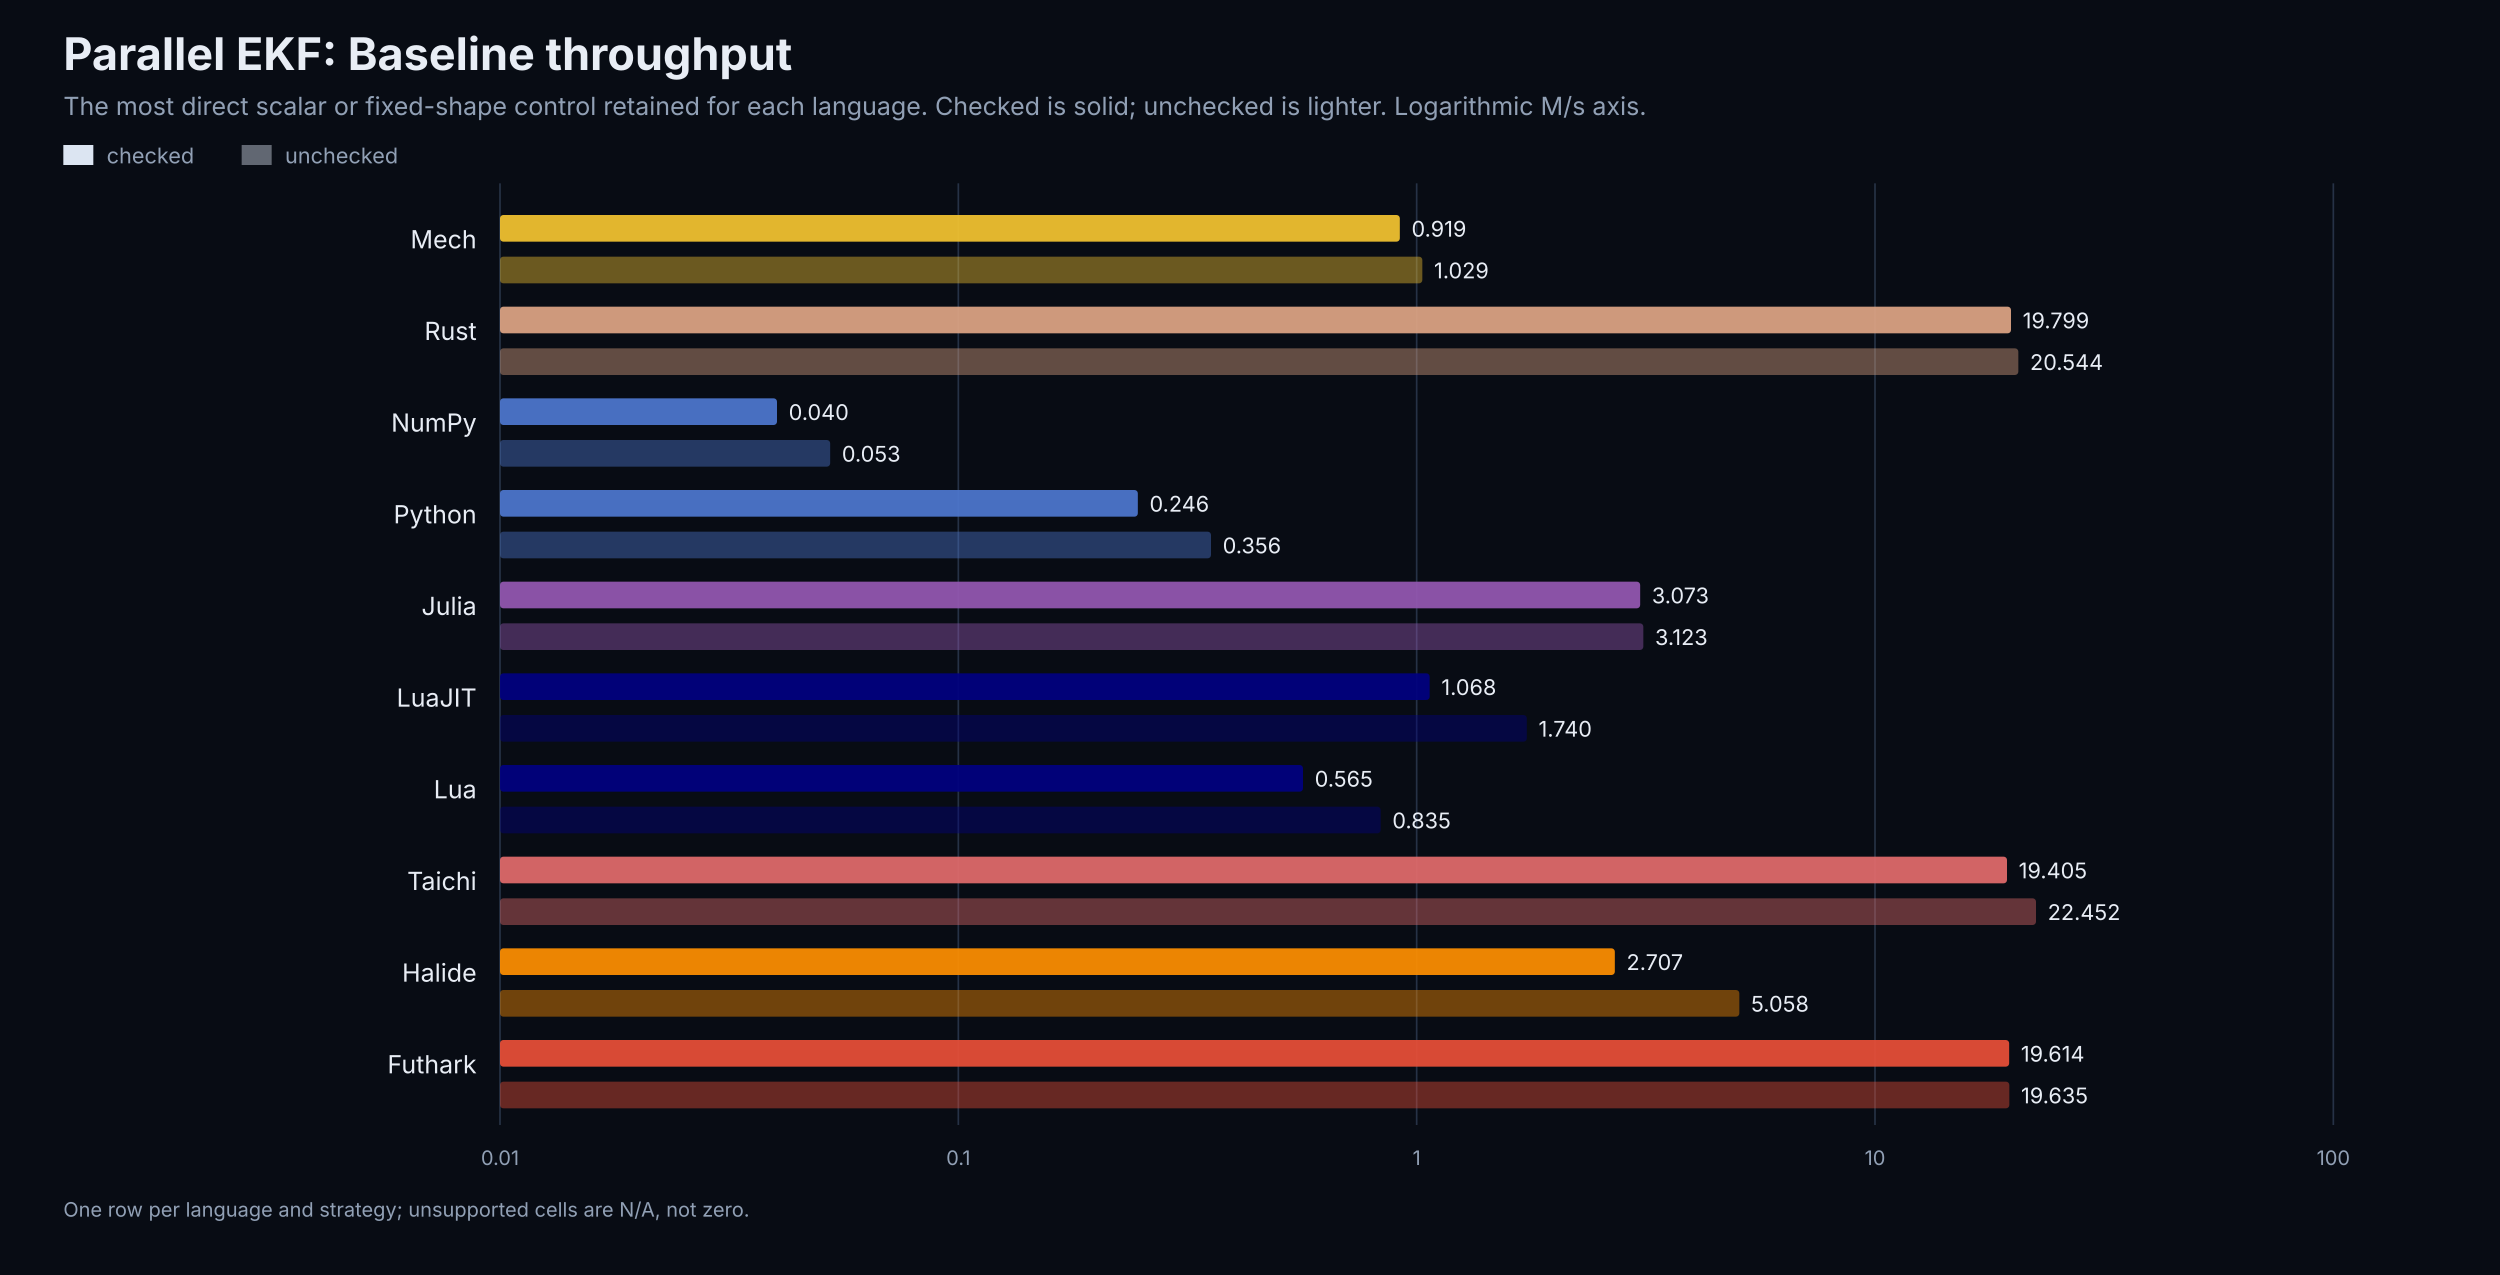
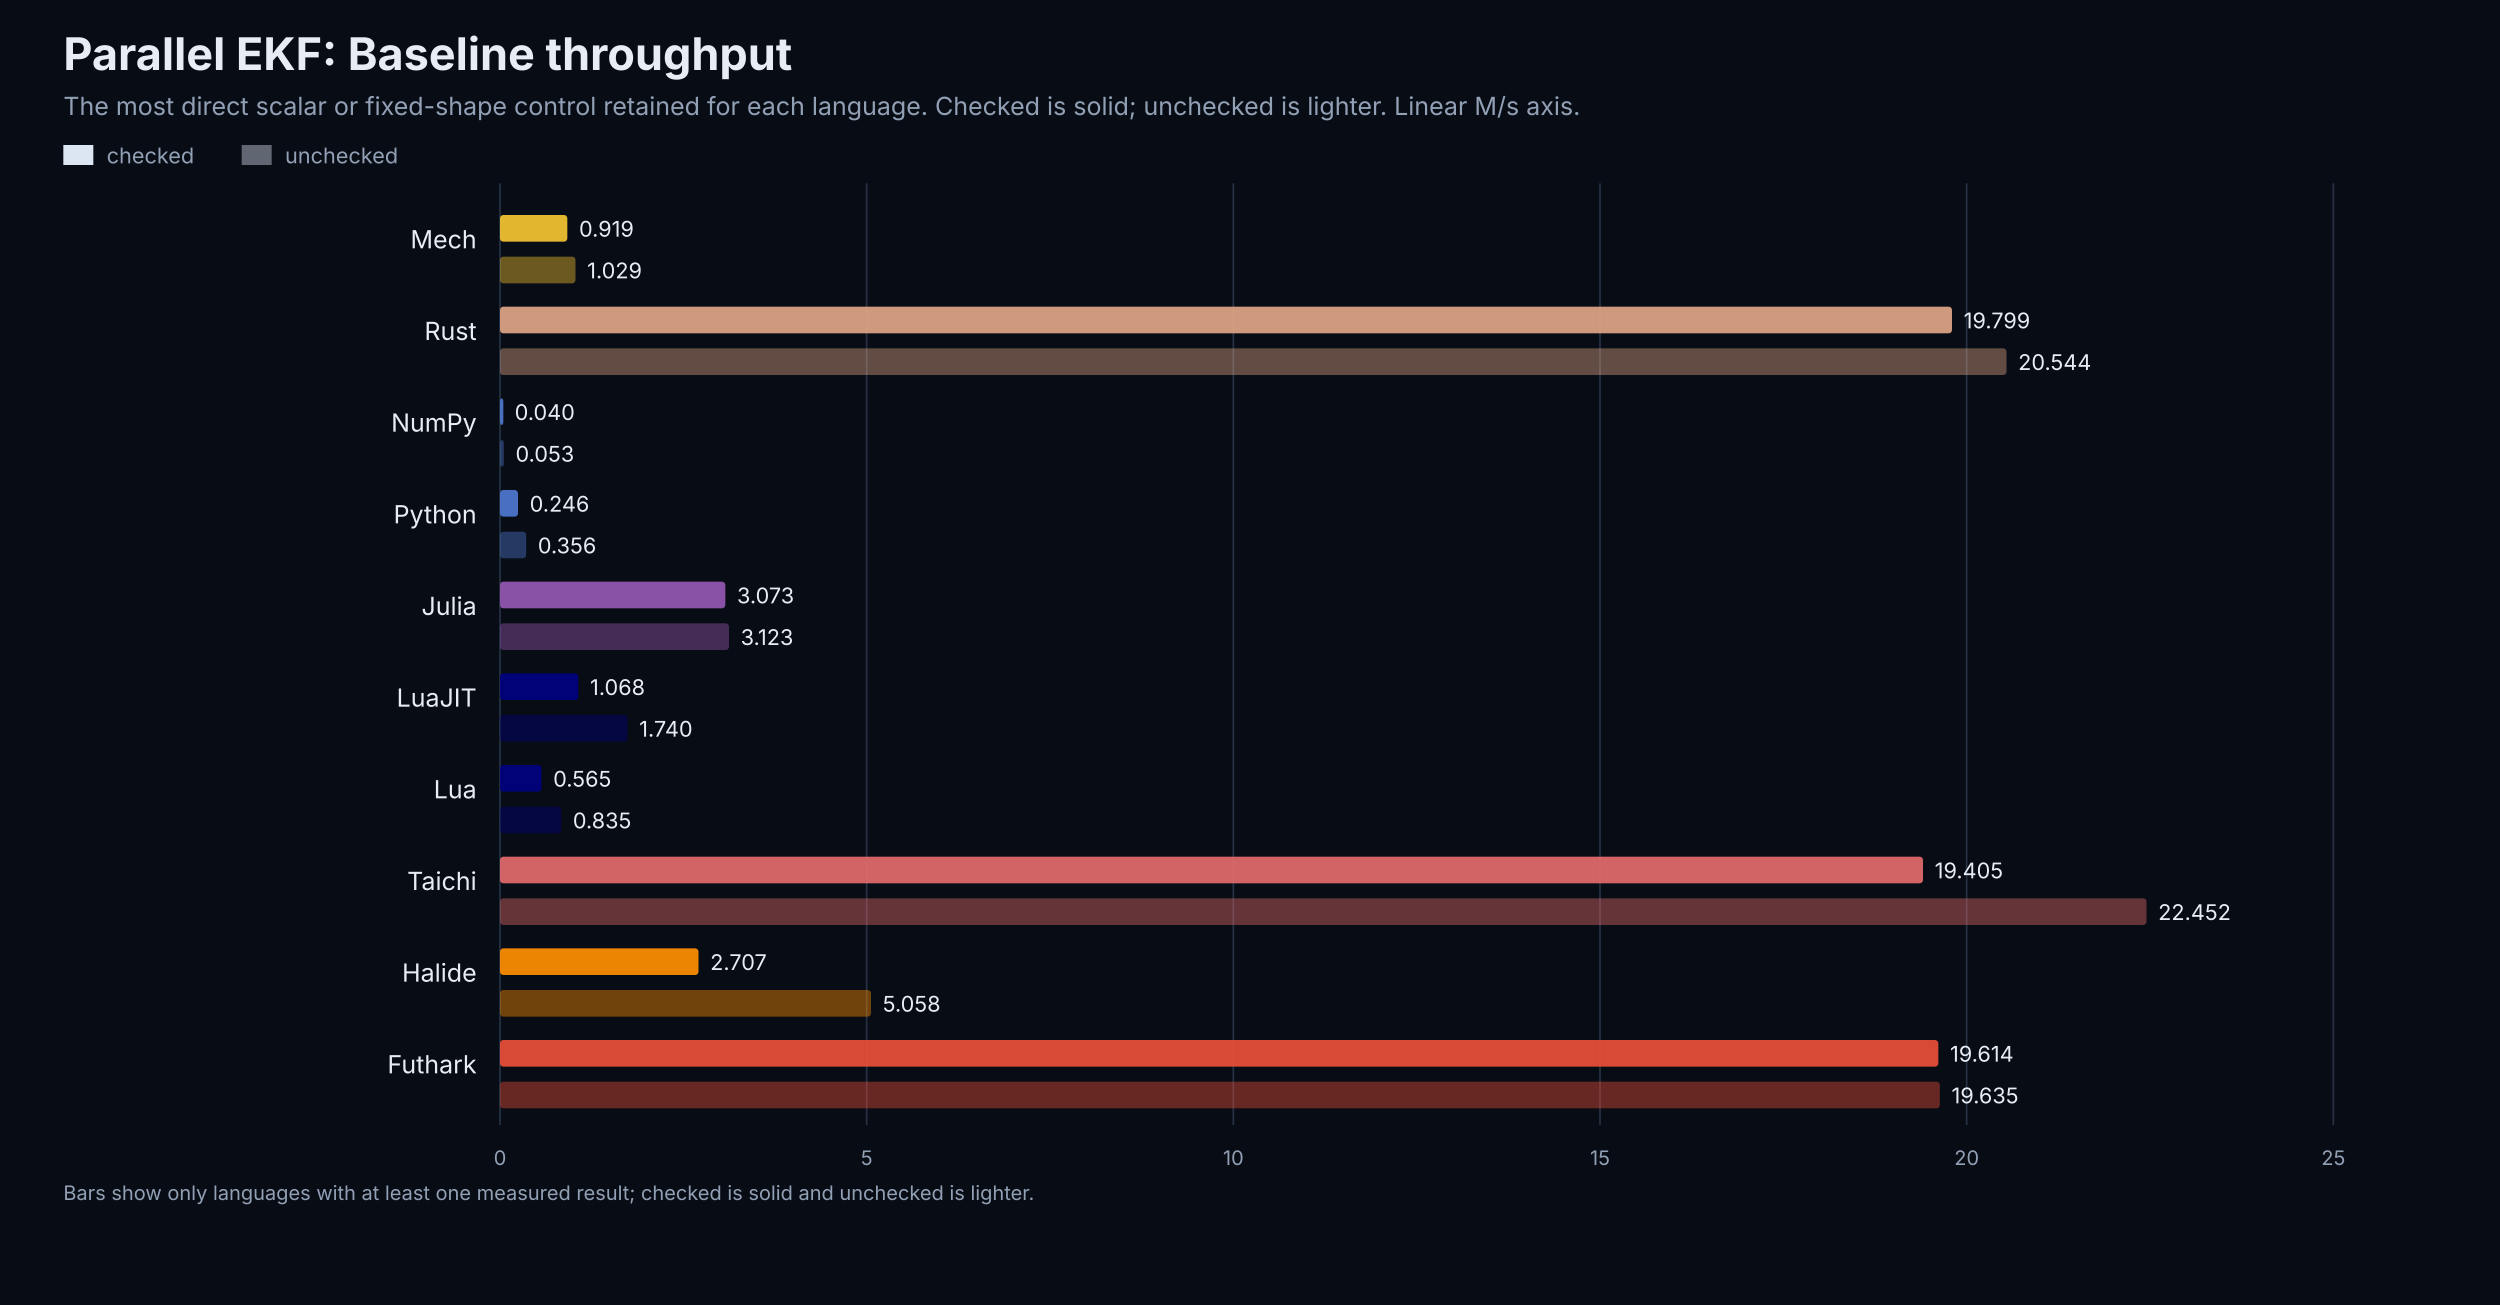
- <svg xmlns="http://www.w3.org/2000/svg" width="1500" height="765" viewBox="0 0 1500 765">
+ <svg xmlns="http://www.w3.org/2000/svg" width="1500" height="783" viewBox="0 0 1500 783">
  <rect width="100%" height="100%" fill="#080c14" />
  <style>text{font-family:-apple-system,BlinkMacSystemFont,"Segoe UI",sans-serif;fill:#e8edf5}.muted{fill:#91a0b5}.grid{stroke:#263246;stroke-width:1}.label{font-size:15px}.value{font-size:13px;font-variant-numeric:tabular-nums}</style>
  <text x="38" y="42" font-size="27" font-weight="700">Parallel EKF: Baseline throughput</text>
-   <text x="38" y="69" class="muted" font-size="15">The most direct scalar or fixed-shape control retained for each language. Checked is solid; unchecked is lighter. Logarithmic M/s axis.</text>
+   <text x="38" y="69" class="muted" font-size="15">The most direct scalar or fixed-shape control retained for each language. Checked is solid; unchecked is lighter. Linear M/s axis.</text>
  <rect x="38" y="87" width="18" height="12" fill="#dce5f2" />
  <text x="64" y="98" class="muted" font-size="13">checked</text>
  <rect x="145" y="87" width="18" height="12" fill="#dce5f2" opacity="0.42" />
  <text x="171" y="98" class="muted" font-size="13">unchecked</text>
  <line x1="300.0" y1="110" x2="300.0" y2="675" class="grid" />
-   <text x="300.0" y="699" text-anchor="middle" class="muted" font-size="12">0.01</text>
-   <line x1="575.0" y1="110" x2="575.0" y2="675" class="grid" />
-   <text x="575.0" y="699" text-anchor="middle" class="muted" font-size="12">0.1</text>
-   <line x1="850.0" y1="110" x2="850.0" y2="675" class="grid" />
-   <text x="850.0" y="699" text-anchor="middle" class="muted" font-size="12">1</text>
-   <line x1="1125.0" y1="110" x2="1125.0" y2="675" class="grid" />
-   <text x="1125.0" y="699" text-anchor="middle" class="muted" font-size="12">10</text>
+   <text x="300.0" y="699" text-anchor="middle" class="muted" font-size="12">0</text>
+   <line x1="520.0" y1="110" x2="520.0" y2="675" class="grid" />
+   <text x="520.0" y="699" text-anchor="middle" class="muted" font-size="12">5</text>
+   <line x1="740.0" y1="110" x2="740.0" y2="675" class="grid" />
+   <text x="740.0" y="699" text-anchor="middle" class="muted" font-size="12">10</text>
+   <line x1="960.0" y1="110" x2="960.0" y2="675" class="grid" />
+   <text x="960.0" y="699" text-anchor="middle" class="muted" font-size="12">15</text>
+   <line x1="1180.0" y1="110" x2="1180.0" y2="675" class="grid" />
+   <text x="1180.0" y="699" text-anchor="middle" class="muted" font-size="12">20</text>
  <line x1="1400.0" y1="110" x2="1400.0" y2="675" class="grid" />
-   <text x="1400.0" y="699" text-anchor="middle" class="muted" font-size="12">100</text>
+   <text x="1400.0" y="699" text-anchor="middle" class="muted" font-size="12">25</text>
  <text x="286" y="149" text-anchor="end" class="label">Mech</text>
-   <rect x="300" y="129" width="539.9" height="16" rx="2" fill="#f4c430" opacity="0.92" />
-   <text x="846.9" y="142" class="value">0.919</text>
-   <rect x="300" y="154" width="553.4" height="16" rx="2" fill="#f4c430" opacity="0.42" />
-   <text x="860.4" y="167" class="value">1.029</text>
+   <rect x="300" y="129" width="40.4" height="16" rx="2" fill="#f4c430" opacity="0.92" />
+   <text x="347.4" y="142" class="value">0.919</text>
+   <rect x="300" y="154" width="45.3" height="16" rx="2" fill="#f4c430" opacity="0.42" />
+   <text x="352.3" y="167" class="value">1.029</text>
  <text x="286" y="204" text-anchor="end" class="label">Rust</text>
-   <rect x="300" y="184" width="906.6" height="16" rx="2" fill="#dea584" opacity="0.92" />
-   <text x="1213.6" y="197" class="value">19.799</text>
-   <rect x="300" y="209" width="911.0" height="16" rx="2" fill="#dea584" opacity="0.42" />
-   <text x="1218.0" y="222" class="value">20.544</text>
+   <rect x="300" y="184" width="871.2" height="16" rx="2" fill="#dea584" opacity="0.92" />
+   <text x="1178.2" y="197" class="value">19.799</text>
+   <rect x="300" y="209" width="903.9" height="16" rx="2" fill="#dea584" opacity="0.42" />
+   <text x="1210.9" y="222" class="value">20.544</text>
  <text x="286" y="259" text-anchor="end" class="label">NumPy</text>
-   <rect x="300" y="239" width="166.2" height="16" rx="2" fill="#4d77cf" opacity="0.92" />
-   <text x="473.2" y="252" class="value">0.040</text>
-   <rect x="300" y="264" width="198.1" height="16" rx="2" fill="#4d77cf" opacity="0.42" />
-   <text x="505.1" y="277" class="value">0.053</text>
+   <rect x="300" y="239" width="2.0" height="16" rx="2" fill="#4d77cf" opacity="0.92" />
+   <text x="308.8" y="252" class="value">0.040</text>
+   <rect x="300" y="264" width="2.3" height="16" rx="2" fill="#4d77cf" opacity="0.42" />
+   <text x="309.3" y="277" class="value">0.053</text>
  <text x="286" y="314" text-anchor="end" class="label">Python</text>
-   <rect x="300" y="294" width="382.7" height="16" rx="2" fill="#4d77cf" opacity="0.92" />
-   <text x="689.7" y="307" class="value">0.246</text>
-   <rect x="300" y="319" width="426.6" height="16" rx="2" fill="#4d77cf" opacity="0.42" />
-   <text x="733.6" y="332" class="value">0.356</text>
+   <rect x="300" y="294" width="10.8" height="16" rx="2" fill="#4d77cf" opacity="0.92" />
+   <text x="317.8" y="307" class="value">0.246</text>
+   <rect x="300" y="319" width="15.7" height="16" rx="2" fill="#4d77cf" opacity="0.42" />
+   <text x="322.7" y="332" class="value">0.356</text>
  <text x="286" y="369" text-anchor="end" class="label">Julia</text>
-   <rect x="300" y="349" width="684.1" height="16" rx="2" fill="#9558b2" opacity="0.92" />
-   <text x="991.1" y="362" class="value">3.073</text>
-   <rect x="300" y="374" width="686.0" height="16" rx="2" fill="#9558b2" opacity="0.42" />
-   <text x="993.0" y="387" class="value">3.123</text>
+   <rect x="300" y="349" width="135.2" height="16" rx="2" fill="#9558b2" opacity="0.92" />
+   <text x="442.2" y="362" class="value">3.073</text>
+   <rect x="300" y="374" width="137.4" height="16" rx="2" fill="#9558b2" opacity="0.42" />
+   <text x="444.4" y="387" class="value">3.123</text>
  <text x="286" y="424" text-anchor="end" class="label">LuaJIT</text>
-   <rect x="300" y="404" width="557.8" height="16" rx="2" fill="#000080" opacity="0.92" />
-   <text x="864.8" y="417" class="value">1.068</text>
-   <rect x="300" y="429" width="616.1" height="16" rx="2" fill="#000080" opacity="0.42" />
-   <text x="923.1" y="442" class="value">1.740</text>
+   <rect x="300" y="404" width="47.0" height="16" rx="2" fill="#000080" opacity="0.92" />
+   <text x="354.0" y="417" class="value">1.068</text>
+   <rect x="300" y="429" width="76.5" height="16" rx="2" fill="#000080" opacity="0.42" />
+   <text x="383.5" y="442" class="value">1.740</text>
  <text x="286" y="479" text-anchor="end" class="label">Lua</text>
-   <rect x="300" y="459" width="481.8" height="16" rx="2" fill="#000080" opacity="0.92" />
-   <text x="788.8" y="472" class="value">0.565</text>
-   <rect x="300" y="484" width="528.4" height="16" rx="2" fill="#000080" opacity="0.42" />
-   <text x="835.4" y="497" class="value">0.835</text>
+   <rect x="300" y="459" width="24.9" height="16" rx="2" fill="#000080" opacity="0.92" />
+   <text x="331.9" y="472" class="value">0.565</text>
+   <rect x="300" y="484" width="36.7" height="16" rx="2" fill="#000080" opacity="0.42" />
+   <text x="343.7" y="497" class="value">0.835</text>
  <text x="286" y="534" text-anchor="end" class="label">Taichi</text>
-   <rect x="300" y="514" width="904.2" height="16" rx="2" fill="#e36b6b" opacity="0.92" />
-   <text x="1211.2" y="527" class="value">19.405</text>
-   <rect x="300" y="539" width="921.6" height="16" rx="2" fill="#e36b6b" opacity="0.42" />
-   <text x="1228.6" y="552" class="value">22.452</text>
+   <rect x="300" y="514" width="853.8" height="16" rx="2" fill="#e36b6b" opacity="0.92" />
+   <text x="1160.8" y="527" class="value">19.405</text>
+   <rect x="300" y="539" width="987.9" height="16" rx="2" fill="#e36b6b" opacity="0.42" />
+   <text x="1294.9" y="552" class="value">22.452</text>
  <text x="286" y="589" text-anchor="end" class="label">Halide</text>
-   <rect x="300" y="569" width="668.9" height="16" rx="2" fill="#ff8f00" opacity="0.92" />
-   <text x="975.9" y="582" class="value">2.707</text>
-   <rect x="300" y="594" width="743.6" height="16" rx="2" fill="#ff8f00" opacity="0.42" />
-   <text x="1050.6" y="607" class="value">5.058</text>
+   <rect x="300" y="569" width="119.1" height="16" rx="2" fill="#ff8f00" opacity="0.92" />
+   <text x="426.1" y="582" class="value">2.707</text>
+   <rect x="300" y="594" width="222.6" height="16" rx="2" fill="#ff8f00" opacity="0.42" />
+   <text x="529.6" y="607" class="value">5.058</text>
  <text x="286" y="644" text-anchor="end" class="label">Futhark</text>
-   <rect x="300" y="624" width="905.5" height="16" rx="2" fill="#e94f37" opacity="0.92" />
-   <text x="1212.5" y="637" class="value">19.614</text>
-   <rect x="300" y="649" width="905.6" height="16" rx="2" fill="#e94f37" opacity="0.42" />
-   <text x="1212.6" y="662" class="value">19.635</text>
-   <text x="38" y="730" class="muted" font-size="12">One row per language and strategy; unsupported cells are N/A, not zero.</text>
+   <rect x="300" y="624" width="863.0" height="16" rx="2" fill="#e94f37" opacity="0.92" />
+   <text x="1170.0" y="637" class="value">19.614</text>
+   <rect x="300" y="649" width="863.9" height="16" rx="2" fill="#e94f37" opacity="0.42" />
+   <text x="1170.9" y="662" class="value">19.635</text>
+   <text x="38" y="720" class="muted" font-size="12">Bars show only languages with at least one measured result; checked is solid and unchecked is lighter.</text>
</svg>
